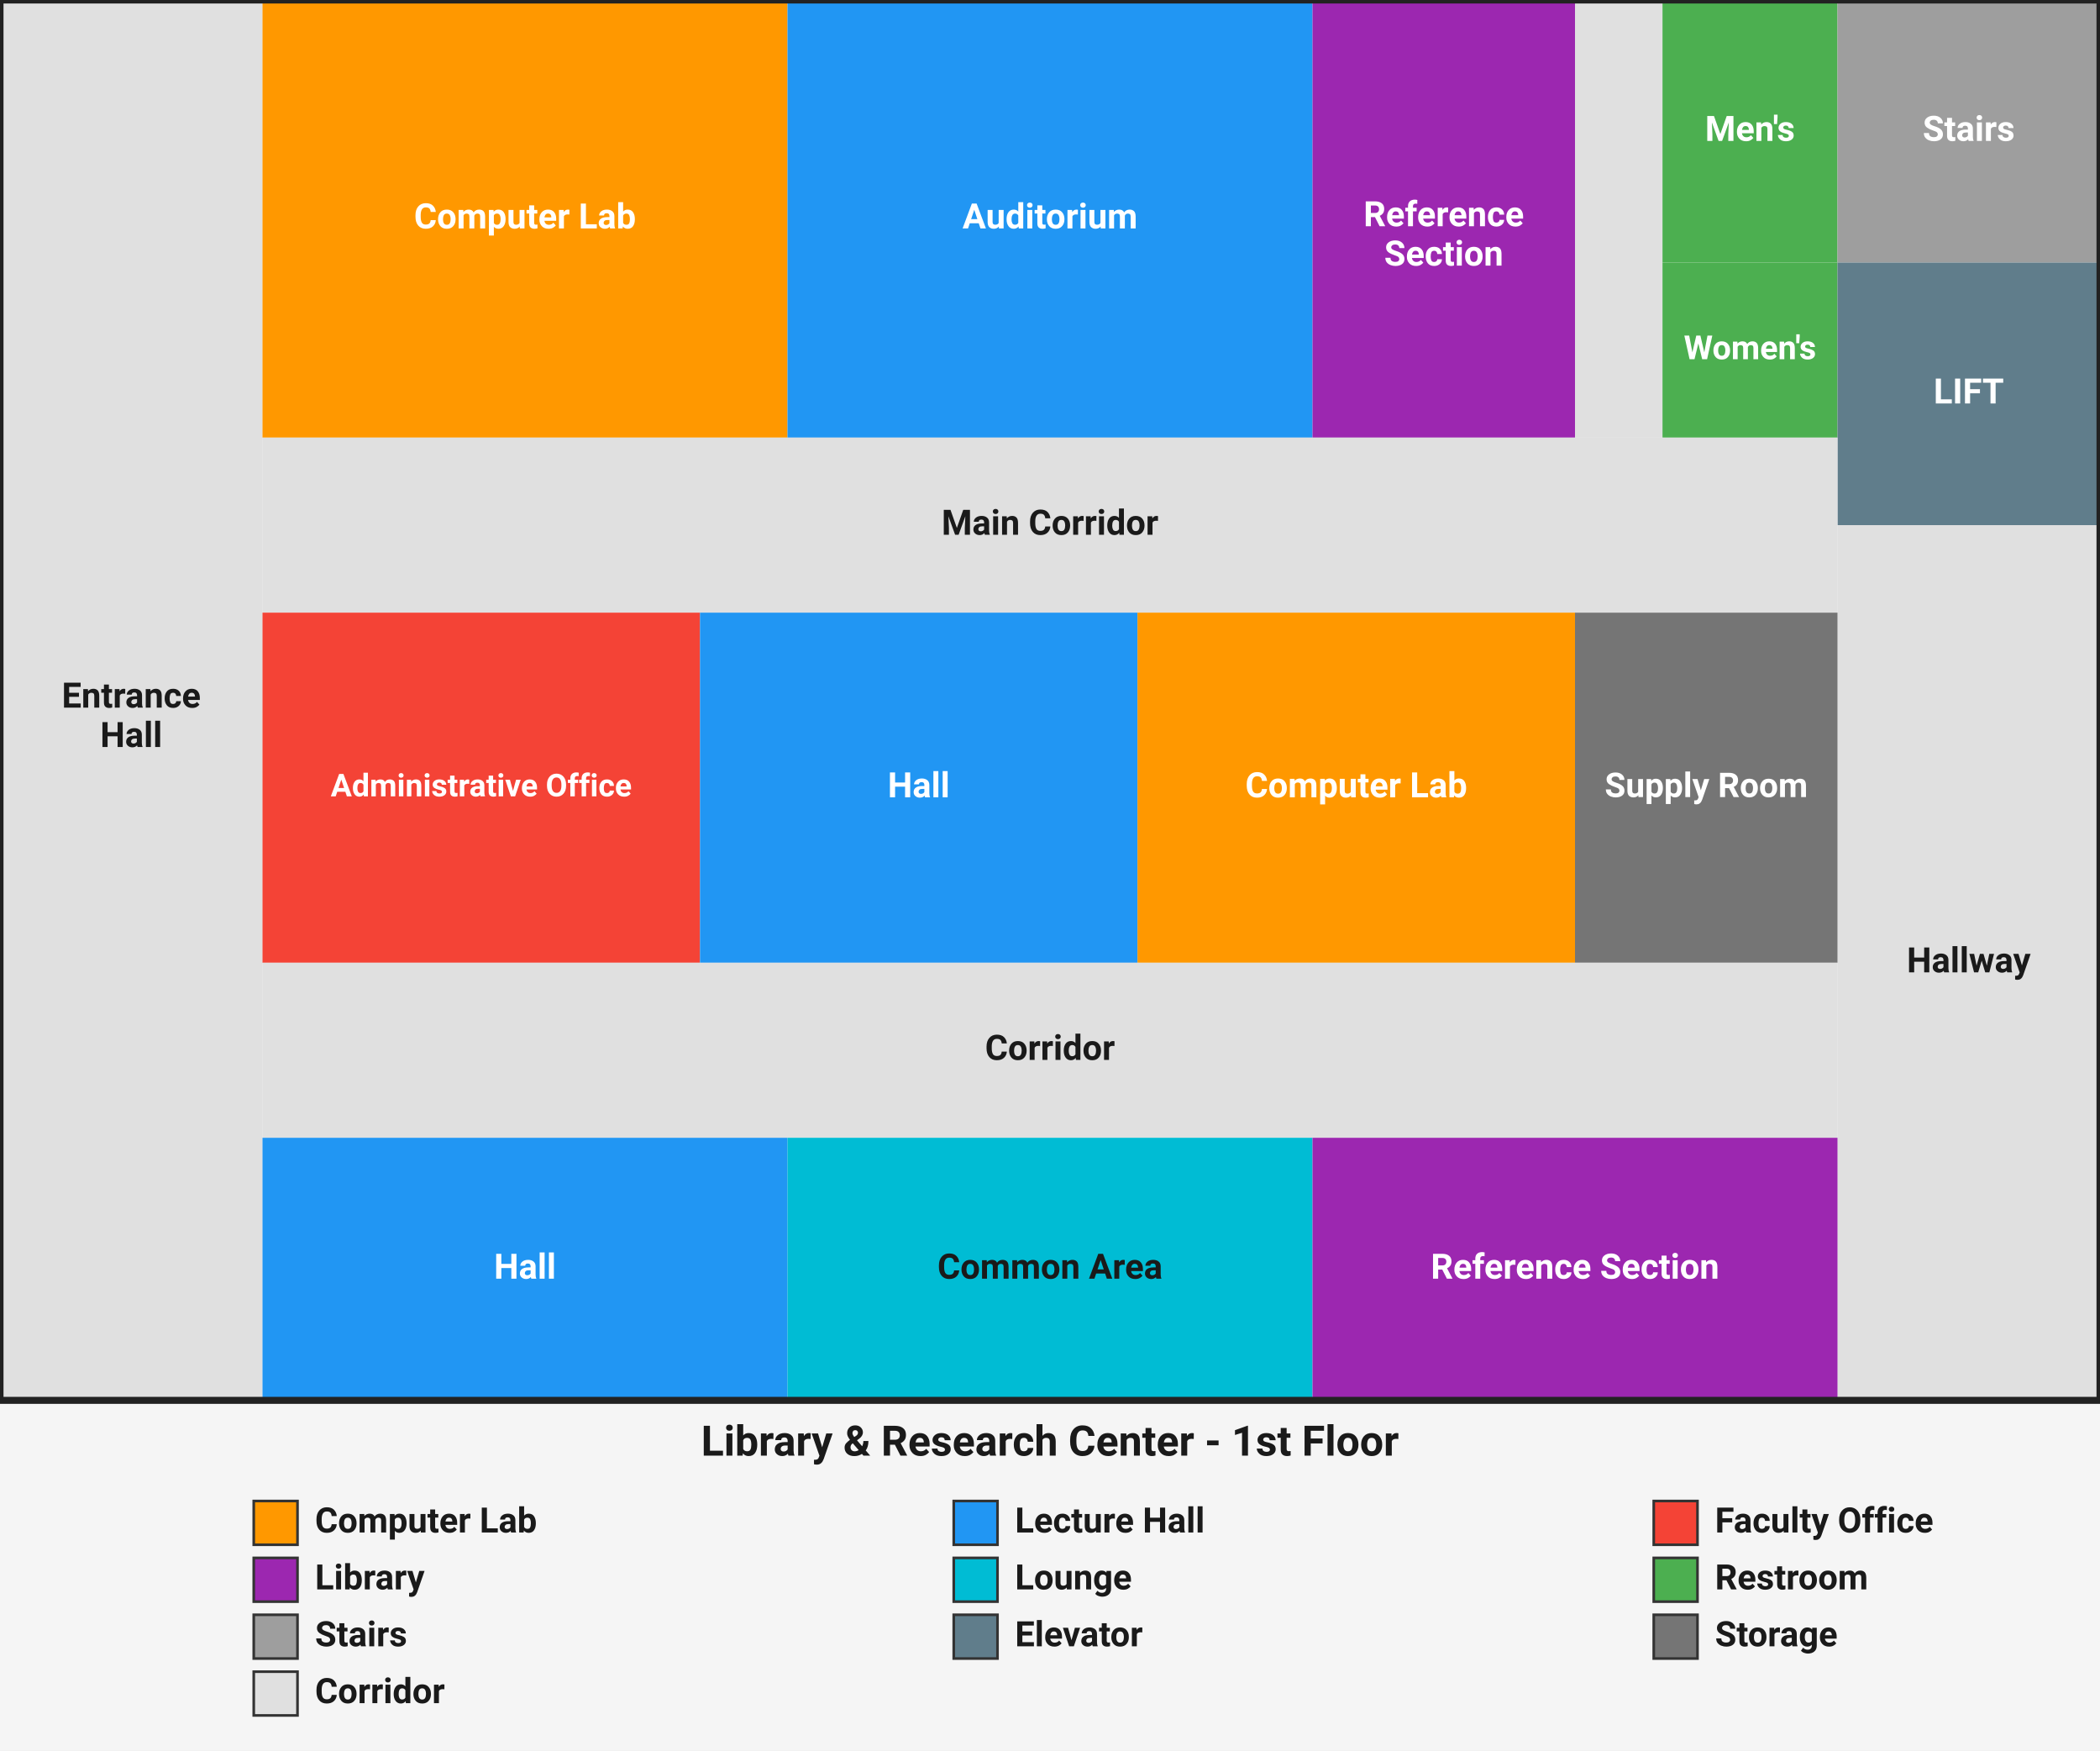
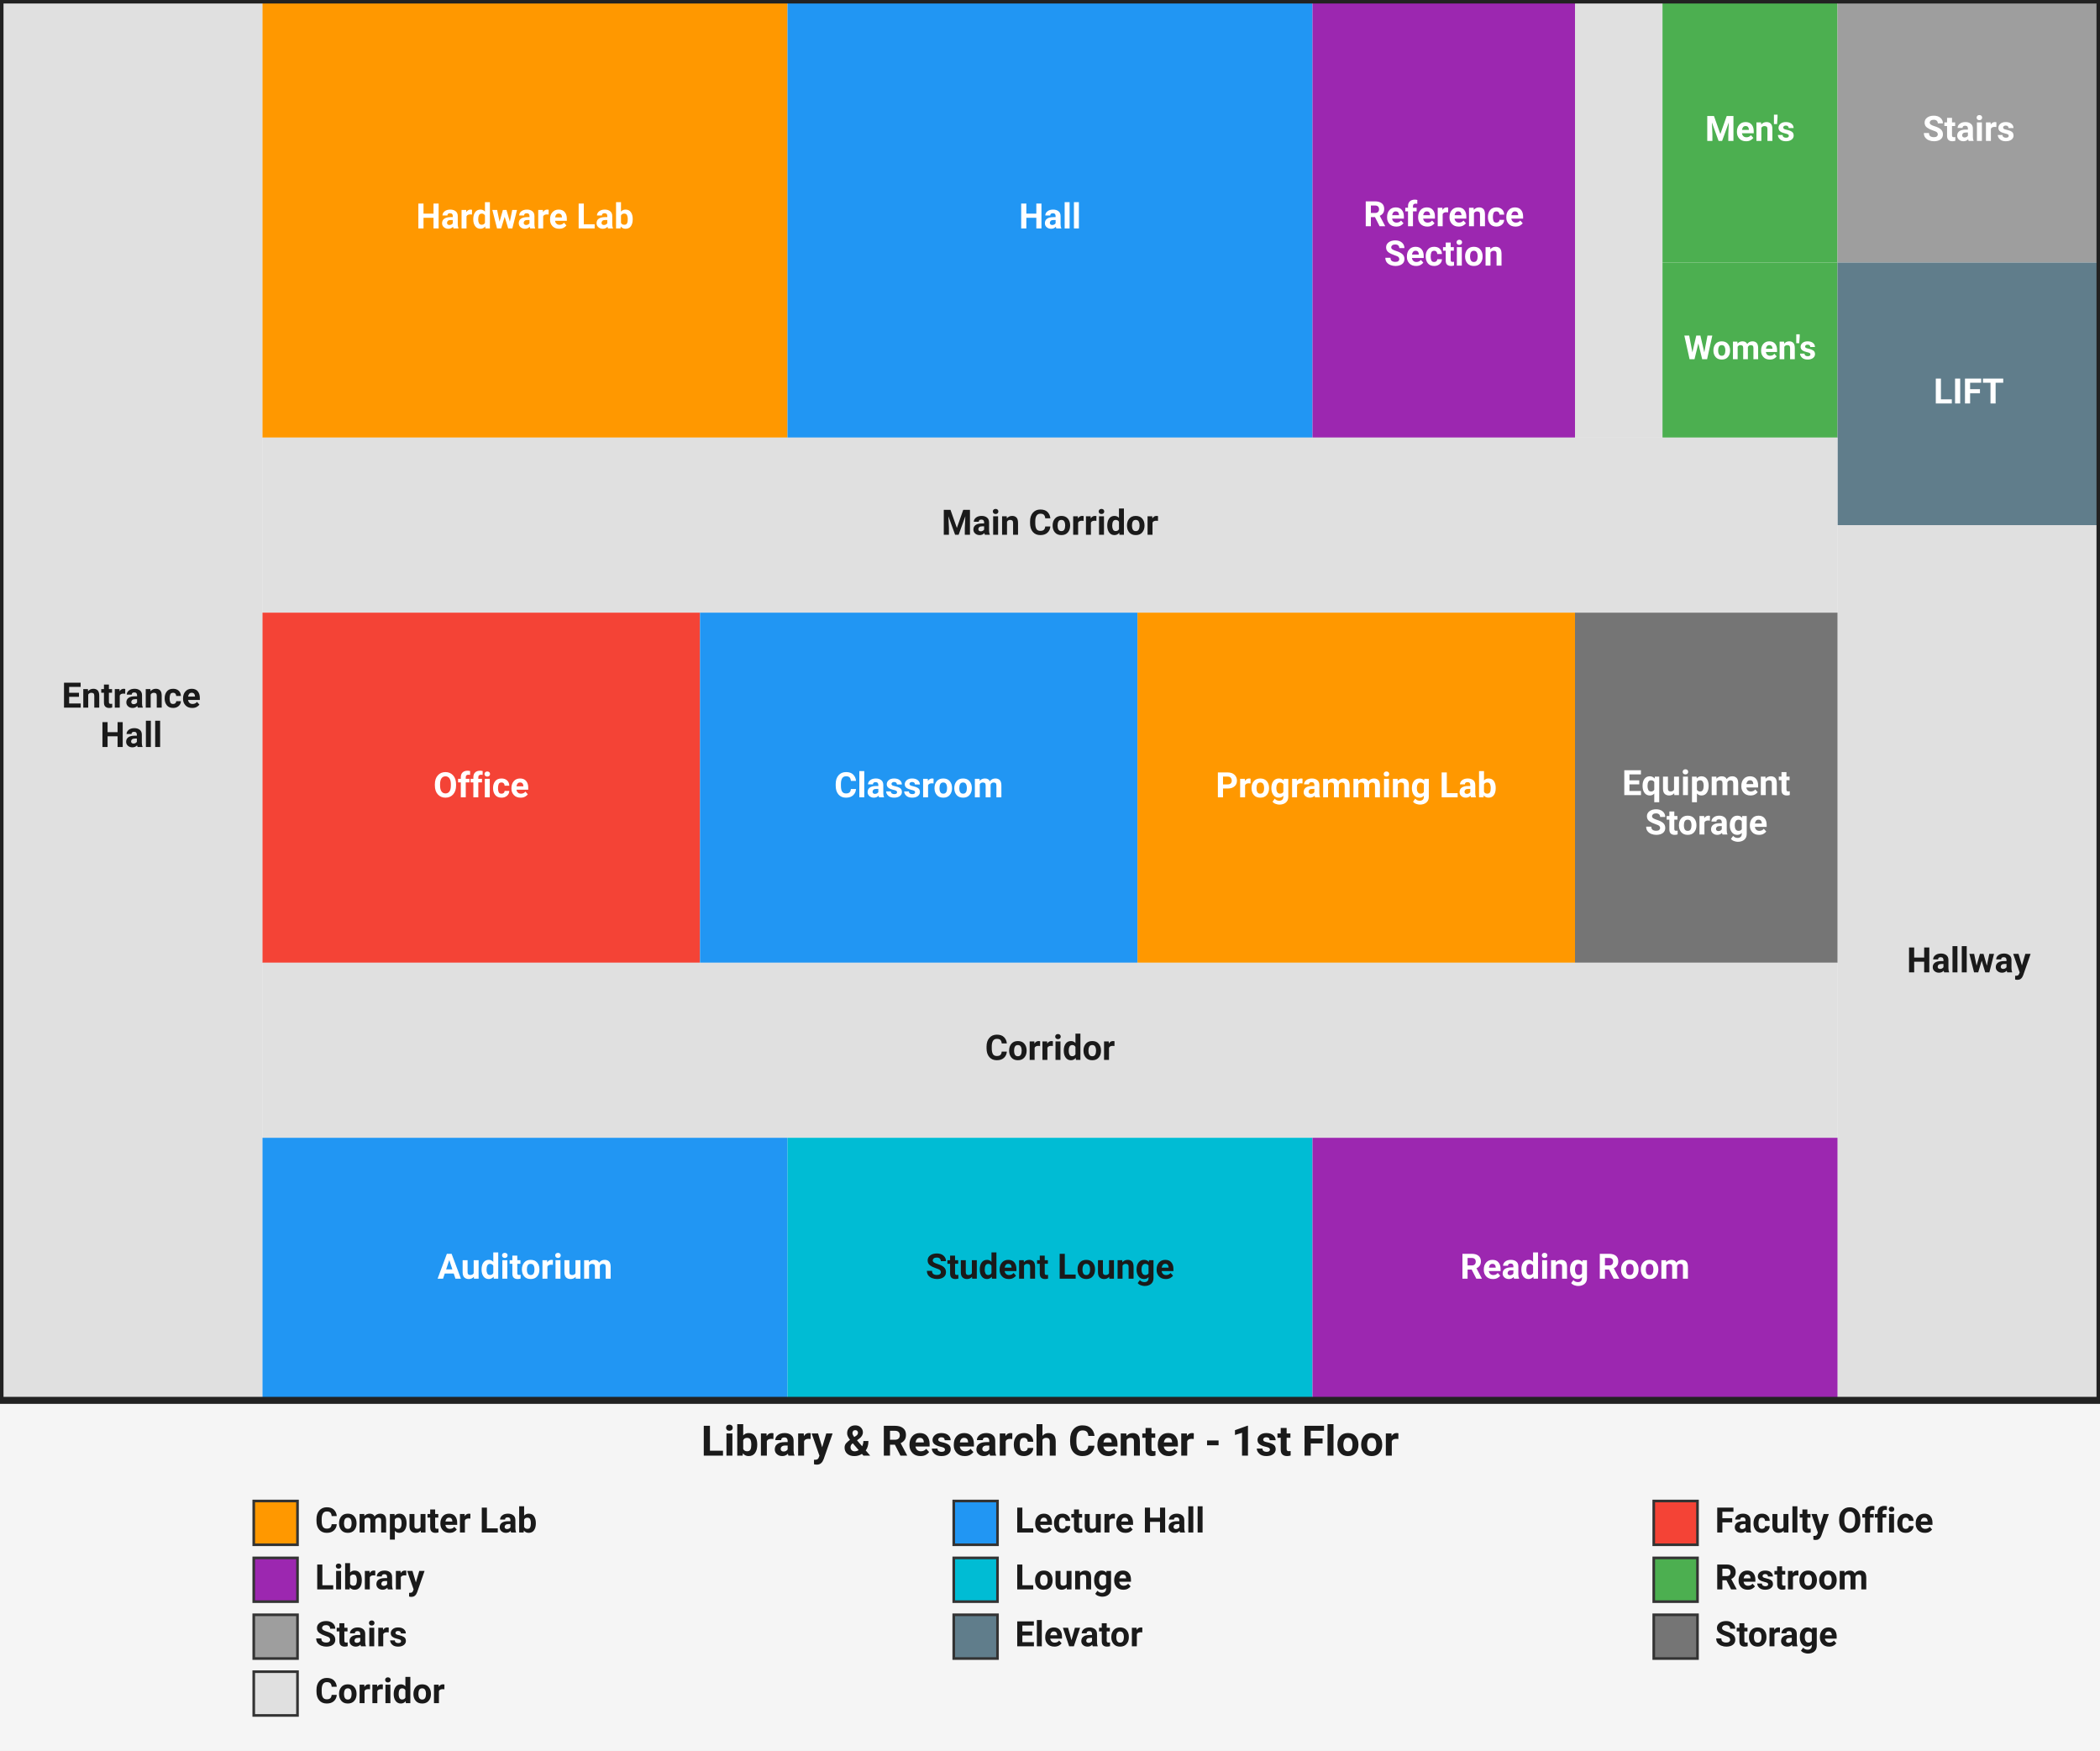
<svg xmlns="http://www.w3.org/2000/svg" viewBox="0 0 2400 2000" width="2400" height="2000" style="display:block; max-width:100%; height:auto;">
  <defs>
    <style>
      text { 
        -webkit-font-smoothing: antialiased;
        -moz-osx-font-smoothing: grayscale;
      }
    </style>
  </defs>
  <rect x="0" y="0" width="2400" height="2000" fill="#f5f5f5" />
  <rect x="0" y="0" width="300" height="1600" fill="#E0E0E0" stroke="none" />
  <g>
    <text x="150.0" y="797.5" font-family="Roboto,Segoe UI,Arial,sans-serif" font-size="40" font-weight="600" fill="#1a1a1a" text-anchor="middle" dominant-baseline="middle">
                  Entrance
                </text>
    <text x="150.0" y="842.5" font-family="Roboto,Segoe UI,Arial,sans-serif" font-size="40" font-weight="600" fill="#1a1a1a" text-anchor="middle" dominant-baseline="middle">
                  Hall
                </text>
  </g>
  <rect x="300" y="0" width="600" height="500" fill="#FF9800" stroke="none" />
  <text x="600.0" y="250.0" font-family="Roboto,Segoe UI,Arial,sans-serif" font-size="40" font-weight="600" fill="white" text-anchor="middle" dominant-baseline="middle">
-               Computer Lab
+               Hardware Lab
            </text>
  <rect x="900" y="0" width="600" height="500" fill="#2196F3" stroke="none" />
  <text x="1200.0" y="250.0" font-family="Roboto,Segoe UI,Arial,sans-serif" font-size="40" font-weight="600" fill="white" text-anchor="middle" dominant-baseline="middle">
-               Auditorium
+               Hall
            </text>
  <rect x="1500" y="0" width="300" height="500" fill="#9C27B0" stroke="none" />
  <g>
    <text x="1650.0" y="247.5" font-family="Roboto,Segoe UI,Arial,sans-serif" font-size="40" font-weight="600" fill="white" text-anchor="middle" dominant-baseline="middle">
                  Reference
                </text>
    <text x="1650.0" y="292.5" font-family="Roboto,Segoe UI,Arial,sans-serif" font-size="40" font-weight="600" fill="white" text-anchor="middle" dominant-baseline="middle">
                  Section
                </text>
  </g>
  <rect x="1800" y="0" width="100" height="500" fill="#E0E0E0" stroke="none" />
  <rect x="1900" y="0" width="200" height="300" fill="#4CAF50" stroke="none" />
  <text x="2000.0" y="150.0" font-family="Roboto,Segoe UI,Arial,sans-serif" font-size="40" font-weight="600" fill="white" text-anchor="middle" dominant-baseline="middle">
              Men's
            </text>
  <rect x="1900" y="300" width="200" height="200" fill="#4CAF50" stroke="none" />
  <text x="2000.0" y="400.0" font-family="Roboto,Segoe UI,Arial,sans-serif" font-size="38" font-weight="600" fill="white" text-anchor="middle" dominant-baseline="middle">
              Women's
            </text>
  <rect x="2100" y="0" width="300" height="300" fill="#9E9E9E" stroke="none" />
  <text x="2250.0" y="150.0" font-family="Roboto,Segoe UI,Arial,sans-serif" font-size="40" font-weight="600" fill="white" text-anchor="middle" dominant-baseline="middle">
              Stairs
            </text>
  <rect x="2100" y="300" width="300" height="300" fill="#607D8B" stroke="none" />
  <text x="2250.0" y="450.0" font-family="Roboto,Segoe UI,Arial,sans-serif" font-size="40" font-weight="600" fill="white" text-anchor="middle" dominant-baseline="middle">
              LIFT
            </text>
  <rect x="2100" y="600" width="300" height="1000" fill="#E0E0E0" stroke="none" />
  <text x="2250.0" y="1100.0" font-family="Roboto,Segoe UI,Arial,sans-serif" font-size="40" font-weight="600" fill="#1a1a1a" text-anchor="middle" dominant-baseline="middle">
              Hallway
            </text>
  <rect x="300" y="500" width="1800" height="200" fill="#E0E0E0" stroke="none" />
  <text x="1200.0" y="600.0" font-family="Roboto,Segoe UI,Arial,sans-serif" font-size="40" font-weight="600" fill="#1a1a1a" text-anchor="middle" dominant-baseline="middle">
              Main Corridor
            </text>
  <rect x="1800" y="500" width="100" height="100" fill="#E0E0E0" stroke="none" />
  <rect x="300" y="700" width="500" height="400" fill="#F44336" stroke="none" />
-   <text x="550.0" y="900.0" font-family="Roboto,Segoe UI,Arial,sans-serif" font-size="36" font-weight="600" fill="white" text-anchor="middle" dominant-baseline="middle">
-               Administrative Office
+   <text x="550.0" y="900.0" font-family="Roboto,Segoe UI,Arial,sans-serif" font-size="40" font-weight="600" fill="white" text-anchor="middle" dominant-baseline="middle">
+               Office
            </text>
  <rect x="800" y="700" width="500" height="400" fill="#2196F3" stroke="none" />
  <text x="1050.0" y="900.0" font-family="Roboto,Segoe UI,Arial,sans-serif" font-size="40" font-weight="600" fill="white" text-anchor="middle" dominant-baseline="middle">
-               Hall
+               Classroom
            </text>
  <rect x="1300" y="700" width="500" height="400" fill="#FF9800" stroke="none" />
  <text x="1550.0" y="900.0" font-family="Roboto,Segoe UI,Arial,sans-serif" font-size="40" font-weight="600" fill="white" text-anchor="middle" dominant-baseline="middle">
-               Computer Lab
+               Programming Lab
            </text>
  <rect x="1800" y="700" width="300" height="400" fill="#757575" stroke="none" />
-   <text x="1950.0" y="900.0" font-family="Roboto,Segoe UI,Arial,sans-serif" font-size="39" font-weight="600" fill="white" text-anchor="middle" dominant-baseline="middle">
-               Supply Room
-             </text>
+   <g>
+     <text x="1950.0" y="897.5" font-family="Roboto,Segoe UI,Arial,sans-serif" font-size="40" font-weight="600" fill="white" text-anchor="middle" dominant-baseline="middle">
+                   Equipment
+                 </text>
+     <text x="1950.0" y="942.5" font-family="Roboto,Segoe UI,Arial,sans-serif" font-size="40" font-weight="600" fill="white" text-anchor="middle" dominant-baseline="middle">
+                   Storage
+                 </text>
+   </g>
  <rect x="300" y="1100" width="1800" height="200" fill="#E0E0E0" stroke="none" />
  <text x="1200.0" y="1200.0" font-family="Roboto,Segoe UI,Arial,sans-serif" font-size="40" font-weight="600" fill="#1a1a1a" text-anchor="middle" dominant-baseline="middle">
              Corridor
            </text>
  <rect x="300" y="1300" width="600" height="300" fill="#2196F3" stroke="none" />
  <text x="600.0" y="1450.0" font-family="Roboto,Segoe UI,Arial,sans-serif" font-size="40" font-weight="600" fill="white" text-anchor="middle" dominant-baseline="middle">
-               Hall
+               Auditorium
            </text>
  <rect x="900" y="1300" width="600" height="300" fill="#00BCD4" stroke="none" />
  <text x="1200.0" y="1450.0" font-family="Roboto,Segoe UI,Arial,sans-serif" font-size="40" font-weight="600" fill="#1a1a1a" text-anchor="middle" dominant-baseline="middle">
-               Common Area
+               Student Lounge
            </text>
  <rect x="1500" y="1300" width="600" height="300" fill="#9C27B0" stroke="none" />
  <text x="1800.0" y="1450.0" font-family="Roboto,Segoe UI,Arial,sans-serif" font-size="40" font-weight="600" fill="white" text-anchor="middle" dominant-baseline="middle">
-               Reference Section
+               Reading Room
            </text>
  <rect x="0" y="0" width="2400" height="1600" fill="none" stroke="#222" stroke-width="8" />
  <text x="1200.0" y="1650" font-family="Roboto,Segoe UI,Arial,sans-serif" font-size="48" font-weight="700" fill="#1a1a1a" text-anchor="middle" dominant-baseline="middle">
          Library &amp; Research Center - 1st Floor
        </text>
  <rect x="290.0" y="1715.0" width="50" height="50" fill="#FF9800" stroke="#333" stroke-width="3" />
  <text x="360.0" y="1740" font-family="Roboto,Segoe UI,Arial,sans-serif" font-size="40" font-weight="700" fill="#1a1a1a" text-anchor="start" dominant-baseline="middle">
          Computer Lab
        </text>
  <rect x="1090.0" y="1715.0" width="50" height="50" fill="#2196F3" stroke="#333" stroke-width="3" />
  <text x="1160.0" y="1740" font-family="Roboto,Segoe UI,Arial,sans-serif" font-size="40" font-weight="700" fill="#1a1a1a" text-anchor="start" dominant-baseline="middle">
          Lecture Hall
        </text>
  <rect x="1890.0" y="1715.0" width="50" height="50" fill="#F44336" stroke="#333" stroke-width="3" />
  <text x="1960.0" y="1740" font-family="Roboto,Segoe UI,Arial,sans-serif" font-size="40" font-weight="700" fill="#1a1a1a" text-anchor="start" dominant-baseline="middle">
          Faculty Office
        </text>
  <rect x="290.0" y="1780.0" width="50" height="50" fill="#9C27B0" stroke="#333" stroke-width="3" />
  <text x="360.0" y="1805" font-family="Roboto,Segoe UI,Arial,sans-serif" font-size="40" font-weight="700" fill="#1a1a1a" text-anchor="start" dominant-baseline="middle">
          Library
        </text>
  <rect x="1090.0" y="1780.0" width="50" height="50" fill="#00BCD4" stroke="#333" stroke-width="3" />
  <text x="1160.0" y="1805" font-family="Roboto,Segoe UI,Arial,sans-serif" font-size="40" font-weight="700" fill="#1a1a1a" text-anchor="start" dominant-baseline="middle">
          Lounge
        </text>
  <rect x="1890.0" y="1780.0" width="50" height="50" fill="#4CAF50" stroke="#333" stroke-width="3" />
  <text x="1960.0" y="1805" font-family="Roboto,Segoe UI,Arial,sans-serif" font-size="40" font-weight="700" fill="#1a1a1a" text-anchor="start" dominant-baseline="middle">
          Restroom
        </text>
  <rect x="290.0" y="1845.0" width="50" height="50" fill="#9E9E9E" stroke="#333" stroke-width="3" />
  <text x="360.0" y="1870" font-family="Roboto,Segoe UI,Arial,sans-serif" font-size="40" font-weight="700" fill="#1a1a1a" text-anchor="start" dominant-baseline="middle">
          Stairs
        </text>
  <rect x="1090.0" y="1845.0" width="50" height="50" fill="#607D8B" stroke="#333" stroke-width="3" />
  <text x="1160.0" y="1870" font-family="Roboto,Segoe UI,Arial,sans-serif" font-size="40" font-weight="700" fill="#1a1a1a" text-anchor="start" dominant-baseline="middle">
          Elevator
        </text>
  <rect x="1890.0" y="1845.0" width="50" height="50" fill="#757575" stroke="#333" stroke-width="3" />
  <text x="1960.0" y="1870" font-family="Roboto,Segoe UI,Arial,sans-serif" font-size="40" font-weight="700" fill="#1a1a1a" text-anchor="start" dominant-baseline="middle">
          Storage
        </text>
  <rect x="290.0" y="1910.0" width="50" height="50" fill="#E0E0E0" stroke="#333" stroke-width="3" />
  <text x="360.0" y="1935" font-family="Roboto,Segoe UI,Arial,sans-serif" font-size="40" font-weight="700" fill="#1a1a1a" text-anchor="start" dominant-baseline="middle">
          Corridor
        </text>
</svg>
